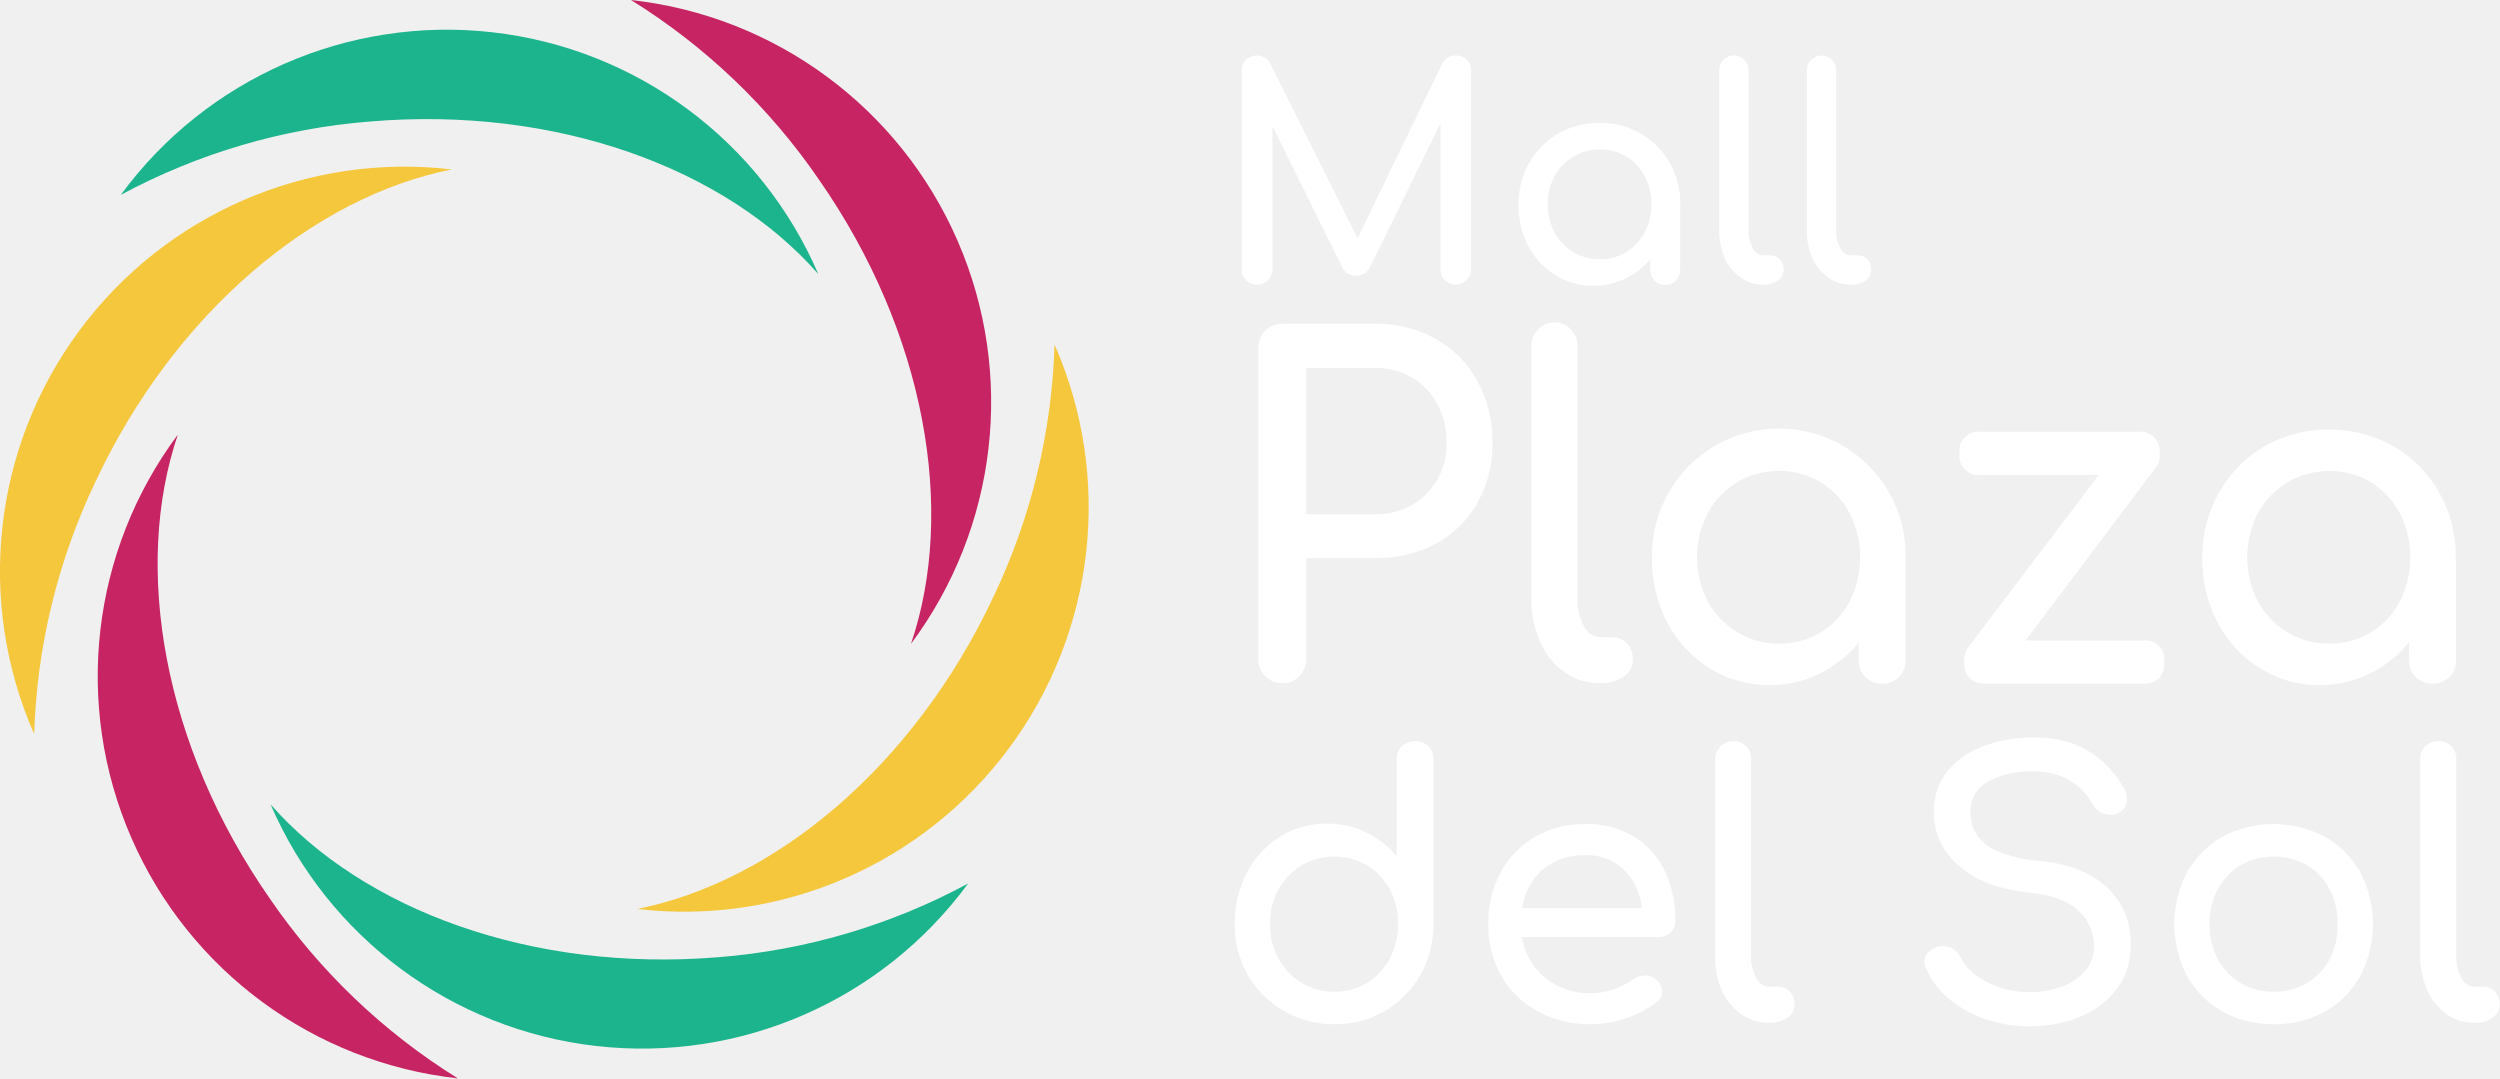
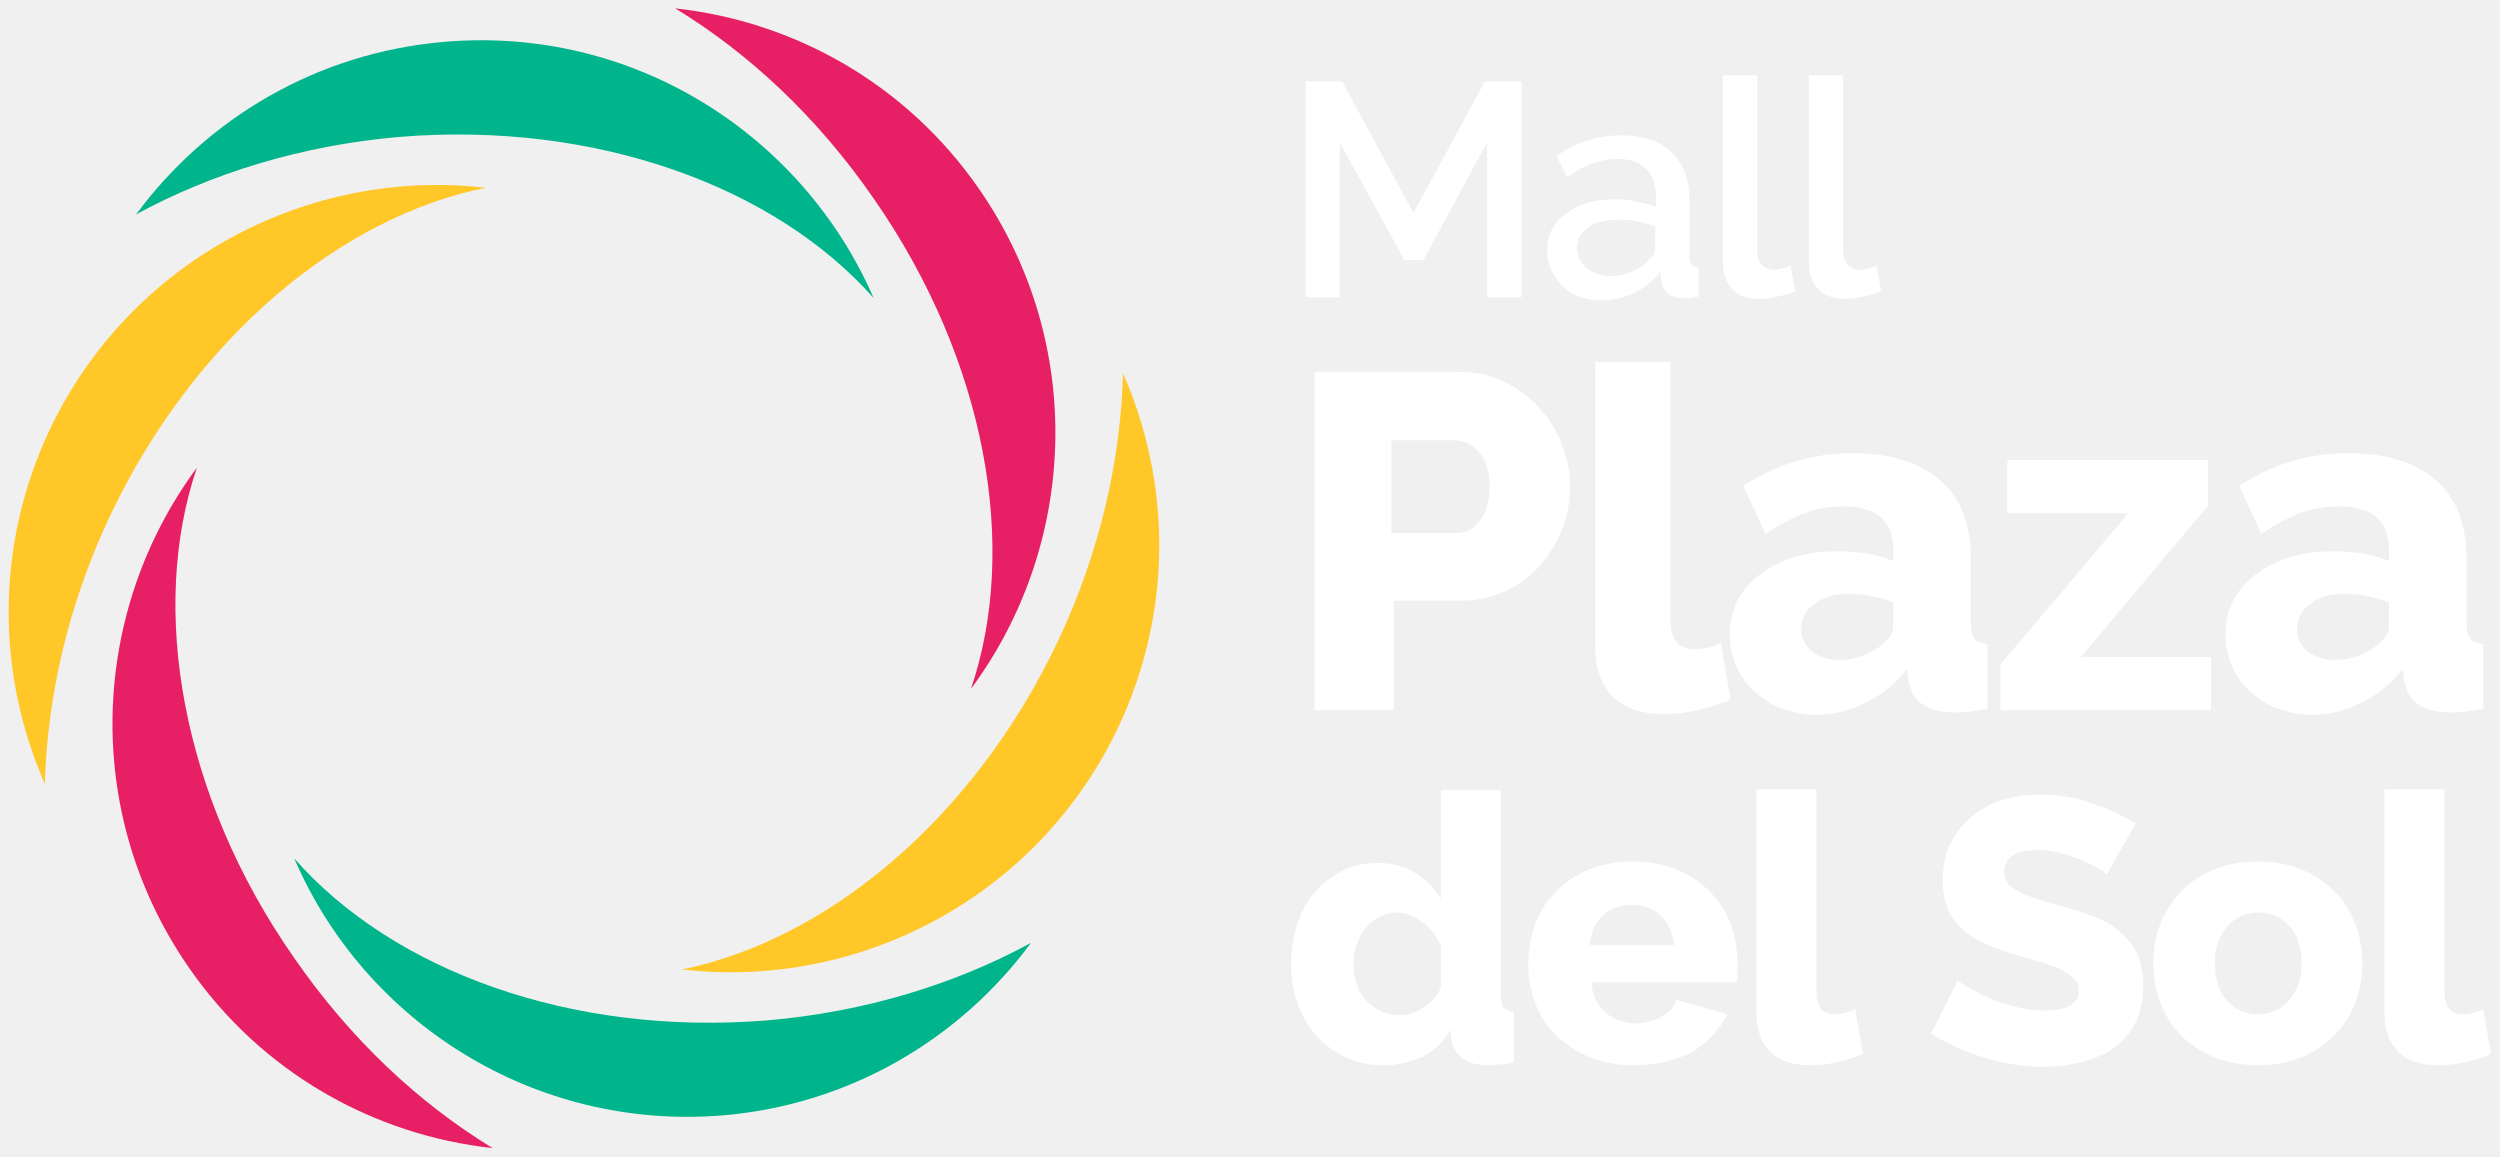
- <svg xmlns="http://www.w3.org/2000/svg" viewBox="0 0 347.37 149.84">
-   <defs>
-     <style>.cls-1{fill:#c72463;}.cls-2{fill:#1cb48d;}.cls-3{fill:#f5c73d;}.cls-4{fill:#fff;}</style>
-   </defs>
-   <g id="Capa_2" data-name="Capa 2">
-     <g id="Capa_1-2" data-name="Capa 1">
-       <path class="cls-1" d="M126.58,89.46A56.21,56.21,0,0,0,87.67,0a87.61,87.61,0,0,1,26.15,25C128.67,46.33,132.85,71,126.58,89.46Z" />
-       <path class="cls-2" d="M113.7,38.08a56.2,56.2,0,0,0-96.92-11A87.6,87.6,0,0,1,51.46,16.88C77.4,14.7,100.85,23.42,113.7,38.08Z" />
-       <path class="cls-3" d="M62.77,23.54A56.22,56.22,0,0,0,4.75,102a87.56,87.56,0,0,1,8.54-35.12C24.37,43.3,43.65,27.35,62.77,23.54Z" />
-       <path class="cls-1" d="M24.71,60.39a56.21,56.21,0,0,0,38.91,89.45,87.7,87.7,0,0,1-26.14-25C22.63,103.51,18.45,78.85,24.71,60.39Z" />
-       <path class="cls-2" d="M37.59,111.76a56.22,56.22,0,0,0,96.93,11A87.59,87.59,0,0,1,99.84,133C73.9,135.14,50.45,126.42,37.59,111.76Z" />
-       <path class="cls-3" d="M88.53,126.3a56.21,56.21,0,0,0,58-78.42A87.66,87.66,0,0,1,138,83C126.92,106.54,107.65,122.49,88.53,126.3Z" />
-       <path class="cls-4" d="M174.65,39.54a2.08,2.08,0,0,1-1.51-.61,2,2,0,0,1-.61-1.51V9.83a2,2,0,0,1,.61-1.53,2.15,2.15,0,0,1,3.38.55L189.28,34.4H188L200.4,8.85a2.15,2.15,0,0,1,3.38-.55,2,2,0,0,1,.62,1.53V37.42a2,2,0,0,1-.64,1.51,2.14,2.14,0,0,1-3,0,2,2,0,0,1-.61-1.51V15.7l.81-.21L190.3,37.25a2.12,2.12,0,0,1-1.84,1.06,2.05,2.05,0,0,1-2-1.26L176,15.9l.81-.2V37.42a2.08,2.08,0,0,1-2.11,2.12Z" />
-       <path class="cls-4" d="M221.43,39.7a9.85,9.85,0,0,1-5.34-1.49,10.58,10.58,0,0,1-3.73-4A12,12,0,0,1,211,28.41a11.27,11.27,0,0,1,1.49-5.79,11,11,0,0,1,4-4.05,11.18,11.18,0,0,1,5.73-1.49A11,11,0,0,1,232,22.62a11.37,11.37,0,0,1,1.48,5.79h-1.59a12,12,0,0,1-1.36,5.77,10.5,10.5,0,0,1-3.73,4A9.85,9.85,0,0,1,221.43,39.7Zm.82-3.67a6.89,6.89,0,0,0,3.7-1,7,7,0,0,0,2.57-2.73,8,8,0,0,0,.94-3.89,8,8,0,0,0-.94-3.93A7,7,0,0,0,226,21.75a7.33,7.33,0,0,0-7.39,0A7.14,7.14,0,0,0,216,24.48a8.44,8.44,0,0,0,0,7.82A7.14,7.14,0,0,0,218.56,35,7,7,0,0,0,222.25,36Zm9.13,3.55a2,2,0,0,1-1.49-.59,2,2,0,0,1-.59-1.49V31.26l.77-4.32,3.38,1.47V37.5a2,2,0,0,1-2.07,2.08Z" />
-       <path class="cls-4" d="M245,39.54a5.38,5.38,0,0,1-3.18-1,6.37,6.37,0,0,1-2.16-2.67,9.22,9.22,0,0,1-.78-3.89V9.75a2,2,0,1,1,4.08,0V32a4.87,4.87,0,0,0,.57,2.48,1.67,1.67,0,0,0,1.47,1h1a1.7,1.7,0,0,1,1.33.57,2.12,2.12,0,0,1,.51,1.47A1.75,1.75,0,0,1,247,39a3.26,3.26,0,0,1-2,.57Z" />
-       <path class="cls-4" d="M257.17,39.54a5.42,5.42,0,0,1-3.18-1,6.53,6.53,0,0,1-2.16-2.67,9.38,9.38,0,0,1-.77-3.89V9.75a2,2,0,1,1,4.07,0V32a4.87,4.87,0,0,0,.57,2.48,1.67,1.67,0,0,0,1.47,1h1a1.71,1.71,0,0,1,1.33.57,2.16,2.16,0,0,1,.5,1.47,1.74,1.74,0,0,1-.77,1.47,3.29,3.29,0,0,1-2,.57Z" />
-       <path class="cls-4" d="M178.17,94.93a3.28,3.28,0,0,1-3.32-3.32V48.3a3.19,3.19,0,0,1,1-2.4,3.3,3.3,0,0,1,2.36-.92H191a16.86,16.86,0,0,1,8.5,2.11,14.87,14.87,0,0,1,5.79,5.85,17.35,17.35,0,0,1,2.08,8.6,16.44,16.44,0,0,1-2.08,8.32,14.61,14.61,0,0,1-5.79,5.69,17.25,17.25,0,0,1-8.5,2H181.5v14a3.27,3.27,0,0,1-.93,2.36A3.19,3.19,0,0,1,178.17,94.93Zm3.33-23.47H191a10.31,10.31,0,0,0,5.18-1.28,9.37,9.37,0,0,0,3.52-3.52A10.16,10.16,0,0,0,201,61.54a11.11,11.11,0,0,0-1.28-5.4,9.65,9.65,0,0,0-3.52-3.68A9.85,9.85,0,0,0,191,51.12H181.5Z" />
-       <path class="cls-4" d="M222.37,94.93a8.45,8.45,0,0,1-5-1.53A10.23,10.23,0,0,1,214,89.21a14.55,14.55,0,0,1-1.21-6.11V48.17a3.2,3.2,0,1,1,6.39,0V83.1a7.61,7.61,0,0,0,.9,3.9,2.65,2.65,0,0,0,2.3,1.54H224a2.64,2.64,0,0,1,2.08.89,3.35,3.35,0,0,1,.8,2.3A2.76,2.76,0,0,1,225.63,94a5.18,5.18,0,0,1-3.13.89Z" />
-       <path class="cls-4" d="M245.91,95.19a15.38,15.38,0,0,1-8.38-2.34,16.53,16.53,0,0,1-5.85-6.33,18.81,18.81,0,0,1-2.14-9,17.72,17.72,0,0,1,2.33-9.08A17.34,17.34,0,0,1,238.2,62a17.63,17.63,0,0,1,24.25,6.37,17.81,17.81,0,0,1,2.33,9.08h-2.49a18.82,18.82,0,0,1-2.15,9,16.53,16.53,0,0,1-5.85,6.33A15.38,15.38,0,0,1,245.91,95.19Zm1.28-5.76A10.87,10.87,0,0,0,253,87.86a11.07,11.07,0,0,0,4-4.28,13.56,13.56,0,0,0,0-12.28A11.17,11.17,0,0,0,253,67a11.52,11.52,0,0,0-11.61,0,11.32,11.32,0,0,0-4.09,4.29,13.24,13.24,0,0,0,0,12.28,11.22,11.22,0,0,0,4.09,4.28A10.94,10.94,0,0,0,247.19,89.43ZM261.52,95a3.16,3.16,0,0,1-3.26-3.27V82l1.21-6.78,5.31,2.3V91.73A3.18,3.18,0,0,1,261.52,95Z" />
-       <path class="cls-4" d="M275.27,66a2.66,2.66,0,0,1-3-3,2.66,2.66,0,0,1,3-3h21.81a2.67,2.67,0,0,1,3,3,2.67,2.67,0,0,1-3,3Zm.64,29q-3,0-3-3t3-3h21.81a2.66,2.66,0,0,1,3,3c0,2-1,3-3,3Zm1.92-1.21-4.35-3.84,21.75-28.72L299.51,65Z" />
-       <path class="cls-4" d="M322.35,95.19A15.35,15.35,0,0,1,314,92.85a16.38,16.38,0,0,1-5.85-6.33,18.82,18.82,0,0,1-2.15-9,17.72,17.72,0,0,1,2.34-9.08A17.19,17.19,0,0,1,314.64,62a18.43,18.43,0,0,1,17.94,0,17.26,17.26,0,0,1,6.3,6.37,17.72,17.72,0,0,1,2.34,9.08h-2.5a18.81,18.81,0,0,1-2.14,9,16.53,16.53,0,0,1-5.85,6.33A15.4,15.4,0,0,1,322.35,95.19Zm1.28-5.76a10.89,10.89,0,0,0,5.82-1.57,11.15,11.15,0,0,0,4-4.28,13.56,13.56,0,0,0,0-12.28,11.25,11.25,0,0,0-4-4.29,11.52,11.52,0,0,0-11.61,0,11.42,11.42,0,0,0-4.1,4.29,13.32,13.32,0,0,0,0,12.28,11.32,11.32,0,0,0,4.1,4.28A10.91,10.91,0,0,0,323.63,89.43ZM338,95a3.18,3.18,0,0,1-3.26-3.27V82l1.22-6.78,5.31,2.3V91.73A3.18,3.18,0,0,1,338,95Z" />
-       <path class="cls-4" d="M185.39,142.31a13.69,13.69,0,0,1-7-1.83,13.54,13.54,0,0,1-5-5,14,14,0,0,1-1.83-7.12,14.76,14.76,0,0,1,1.68-7.09,13,13,0,0,1,4.58-5,12.08,12.08,0,0,1,6.57-1.83,12.22,12.22,0,0,1,5.46,1.23,12.4,12.4,0,0,1,4.21,3.33V105.53a2.46,2.46,0,0,1,.73-1.86,2.77,2.77,0,0,1,3.68,0,2.51,2.51,0,0,1,.7,1.86v22.85a14,14,0,0,1-1.83,7.12,13.48,13.48,0,0,1-12,6.81Zm0-4.51a8.52,8.52,0,0,0,7.72-4.61,10,10,0,0,0,1.15-4.81,9.83,9.83,0,0,0-1.15-4.81,8.8,8.8,0,0,0-3.16-3.33,9,9,0,0,0-9.09,0,8.85,8.85,0,0,0-3.21,3.33,9.63,9.63,0,0,0-1.18,4.81,9.79,9.79,0,0,0,1.18,4.81,8.67,8.67,0,0,0,7.74,4.61Z" />
-       <path class="cls-4" d="M221.07,142.31a15,15,0,0,1-7.39-1.78,13,13,0,0,1-5.06-4.91,14,14,0,0,1-1.83-7.19,14.77,14.77,0,0,1,1.73-7.24,12.61,12.61,0,0,1,4.78-4.91,13.67,13.67,0,0,1,7-1.78,12.49,12.49,0,0,1,6.72,1.73,11.22,11.22,0,0,1,4.28,4.76,15.69,15.69,0,0,1,1.48,7,2.13,2.13,0,0,1-.65,1.58,2.3,2.3,0,0,1-1.66.62H210.3v-4h20l-2.05,1.4a10.77,10.77,0,0,0-1-4.49,7.65,7.65,0,0,0-2.71-3.13,7.58,7.58,0,0,0-4.26-1.15,9.21,9.21,0,0,0-4.89,1.25,8.12,8.12,0,0,0-3.08,3.43,11.26,11.26,0,0,0-1,4.94,9.61,9.61,0,0,0,1.25,4.91,9.14,9.14,0,0,0,3.46,3.41,10,10,0,0,0,5.06,1.25,9.64,9.64,0,0,0,3.19-.57,10.21,10.21,0,0,0,2.63-1.33,2.84,2.84,0,0,1,1.63-.58,2.19,2.19,0,0,1,1.52.53,2.4,2.4,0,0,1,.91,1.65,1.81,1.81,0,0,1-.81,1.56,13.81,13.81,0,0,1-4.23,2.2A15.11,15.11,0,0,1,221.07,142.31Z" />
-       <path class="cls-4" d="M245.83,142.11a6.63,6.63,0,0,1-3.91-1.2,8,8,0,0,1-2.66-3.28,11.47,11.47,0,0,1-.95-4.79V105.48a2.55,2.55,0,0,1,4.31-1.81,2.44,2.44,0,0,1,.7,1.81v27.36a6,6,0,0,0,.71,3.06,2,2,0,0,0,1.8,1.2h1.25a2.11,2.11,0,0,1,1.63.7,2.61,2.61,0,0,1,.63,1.81,2.16,2.16,0,0,1-1,1.8,4,4,0,0,1-2.46.7Z" />
-       <path class="cls-4" d="M282,142.61a18.6,18.6,0,0,1-6.11-1,15.81,15.81,0,0,1-5.06-2.8,11.1,11.1,0,0,1-3.16-4.16,2,2,0,0,1,0-2,2.75,2.75,0,0,1,3.55-.88,3.08,3.08,0,0,1,1.33,1.43,6.42,6.42,0,0,0,2,2.31,11.33,11.33,0,0,0,3.33,1.7,13.42,13.42,0,0,0,8.55-.1,7.92,7.92,0,0,0,3.28-2.18,5.14,5.14,0,0,0,1.26-3.53,6.63,6.63,0,0,0-2.08-4.76c-1.39-1.41-3.67-2.27-6.85-2.61q-6.21-.6-9.77-3.66a9.6,9.6,0,0,1-3.56-7.57,8.66,8.66,0,0,1,1.86-5.61,11.43,11.43,0,0,1,5-3.51,20,20,0,0,1,7.1-1.2,15.17,15.17,0,0,1,5.33.85,12.81,12.81,0,0,1,4,2.36,15.34,15.34,0,0,1,2.95,3.56,3.12,3.12,0,0,1,.58,2.08,2,2,0,0,1-1,1.52,2.29,2.29,0,0,1-2.05.25,2.79,2.79,0,0,1-1.66-1.3,8.79,8.79,0,0,0-1.95-2.45,8.56,8.56,0,0,0-2.71-1.58,10.32,10.32,0,0,0-3.65-.58,12.11,12.11,0,0,0-6.22,1.38,4.71,4.71,0,0,0-2.51,4.38,5.78,5.78,0,0,0,.78,2.89,6.24,6.24,0,0,0,2.86,2.38,18.63,18.63,0,0,0,6,1.4q6,.6,9.29,3.63a10.29,10.29,0,0,1,3.34,8,10.05,10.05,0,0,1-1.18,5,10.9,10.9,0,0,1-3.16,3.53,14.11,14.11,0,0,1-4.51,2.13A19.43,19.43,0,0,1,282,142.61Z" />
-       <path class="cls-4" d="M315.94,142.31a14.11,14.11,0,0,1-7.16-1.78,12.81,12.81,0,0,1-4.89-4.91,15.51,15.51,0,0,1,0-14.43,12.81,12.81,0,0,1,4.89-4.91,15.21,15.21,0,0,1,14.28,0,12.88,12.88,0,0,1,4.89,4.91,15.59,15.59,0,0,1,0,14.43,12.67,12.67,0,0,1-4.86,4.91A14.13,14.13,0,0,1,315.94,142.31Zm0-4.51a8.78,8.78,0,0,0,4.61-1.2,8.41,8.41,0,0,0,3.14-3.31,10.13,10.13,0,0,0,1.12-4.86,10.31,10.31,0,0,0-1.12-4.89,8.4,8.4,0,0,0-3.14-3.33,9.46,9.46,0,0,0-9.22,0,8.49,8.49,0,0,0-3.15,3.33,10.1,10.1,0,0,0-1.16,4.89,9.92,9.92,0,0,0,1.16,4.86,8.51,8.51,0,0,0,3.15,3.31A8.83,8.83,0,0,0,315.94,137.8Z" />
-       <path class="cls-4" d="M343.86,142.11a6.61,6.61,0,0,1-3.91-1.2,8,8,0,0,1-2.66-3.28,11.47,11.47,0,0,1-1-4.79V105.48a2.44,2.44,0,0,1,.7-1.81,2.68,2.68,0,0,1,3.61,0,2.44,2.44,0,0,1,.7,1.81v27.36a6,6,0,0,0,.7,3.06,2.07,2.07,0,0,0,1.81,1.2h1.25a2.11,2.11,0,0,1,1.63.7,2.61,2.61,0,0,1,.63,1.81,2.15,2.15,0,0,1-1,1.8,4,4,0,0,1-2.45.7Z" />
+ <svg xmlns="http://www.w3.org/2000/svg" version="1.1" id="Capa_1" x="0px" y="0px" viewBox="0 0 328.8 152.1" style="enable-background:new 0 0 328.8 152.1;" xml:space="preserve">
+   <style type="text/css">
+ 	.st0{fill:#E71F65;}
+ 	.st1{fill:#00B48B;}
+ 	.st2{fill:#FFC727;}
+ 	.st3{fill:#FFFFFF;}
+ </style>
+   <g id="nuevo">
+     <g>
+       <path class="st0" d="M127.7,90.6c14-18.9,15.2-45.3,1.1-65.7c-9.6-13.9-24.4-22.1-40-23.8c9.7,5.9,18.7,14.3,26.1,25    C129.8,47.5,134,72.1,127.7,90.6z" />
+       <path class="st1" d="M114.9,39.2C105.5,17.6,83.2,3.4,58.5,5.5C41.7,6.9,27.2,15.6,17.9,28.2c9.9-5.4,21.8-9.1,34.7-10.2    C78.5,15.9,102,24.6,114.9,39.2z" />
+       <path class="st2" d="M63.9,24.7C40.6,22,17.1,34.2,6.5,56.6c-7.2,15.3-6.9,32.2-0.6,46.5c0.3-11.3,3-23.4,8.5-35.1    C25.5,44.5,44.8,28.5,63.9,24.7z" />
+       <path class="st0" d="M25.9,61.5c-14,18.9-15.2,45.3-1.1,65.7c9.6,13.9,24.4,22.1,40,23.8c-9.7-5.9-18.7-14.3-26.1-25    C23.8,104.7,19.6,80,25.9,61.5z" />
+       <path class="st1" d="M38.7,112.9c9.3,21.6,31.6,35.8,56.3,33.8c16.8-1.4,31.3-10.1,40.6-22.7c-9.9,5.4-21.8,9.1-34.7,10.2    C75,136.3,51.6,127.6,38.7,112.9z" />
+       <path class="st2" d="M89.7,127.5c23.3,2.7,46.8-9.5,57.4-31.9c7.2-15.3,6.9-32.2,0.6-46.5c-0.3,11.3-3,23.4-8.5,35.1    C128.1,107.7,108.8,123.6,89.7,127.5z" />
+     </g>
+     <g>
+       <path class="st3" d="M195.6,39.1V18.7l-8.4,15.5h-2.5l-8.5-15.5v20.4h-4.5V10.7h4.8l9.4,17.3l9.4-17.3h4.8v28.4H195.6z" />
+       <path class="st3" d="M210.5,39.5c-1,0-2-0.2-2.8-0.5c-0.9-0.3-1.6-0.8-2.2-1.4c-0.6-0.6-1.1-1.3-1.5-2.1s-0.5-1.7-0.5-2.6    c0-1,0.2-1.9,0.6-2.7c0.4-0.8,1-1.5,1.8-2.1c0.8-0.6,1.7-1,2.8-1.4c1.1-0.3,2.3-0.5,3.6-0.5c1,0,2,0.1,2.9,0.3    c1,0.2,1.8,0.4,2.6,0.7v-1.4c0-1.5-0.4-2.7-1.3-3.6s-2.1-1.3-3.8-1.3c-1.1,0-2.2,0.2-3.3,0.6c-1.1,0.4-2.2,1-3.3,1.8l-1.4-2.8    c2.7-1.8,5.5-2.7,8.4-2.7c2.9,0,5.1,0.7,6.7,2.2c1.6,1.5,2.4,3.6,2.4,6.3v7.5c0,0.9,0.4,1.4,1.2,1.4v3.8c-0.4,0.1-0.8,0.1-1.1,0.2    c-0.3,0-0.6,0-0.9,0c-0.9,0-1.5-0.2-2-0.6c-0.5-0.4-0.8-1-0.9-1.6l-0.1-1.3c-0.9,1.2-2.1,2.2-3.5,2.8    C213.6,39.2,212.1,39.5,210.5,39.5z M211.7,36.3c1.1,0,2.1-0.2,3-0.6s1.7-0.9,2.2-1.6c0.6-0.5,0.8-1,0.8-1.5v-2.8    c-0.7-0.3-1.5-0.5-2.4-0.7c-0.8-0.2-1.7-0.2-2.5-0.2c-1.6,0-2.9,0.3-3.9,1c-1,0.7-1.5,1.6-1.5,2.7c0,1,0.4,1.9,1.2,2.6    C209.5,35.9,210.5,36.3,211.7,36.3z" />
+       <path class="st3" d="M226.7,9.9h4.4v23.1c0,0.8,0.2,1.4,0.6,1.8s1,0.7,1.7,0.7c0.3,0,0.6-0.1,1-0.2c0.4-0.1,0.8-0.2,1.1-0.4    l0.6,3.4c-0.6,0.3-1.4,0.5-2.3,0.7c-0.9,0.2-1.7,0.3-2.4,0.3c-1.5,0-2.7-0.4-3.5-1.2s-1.3-2-1.3-3.5V9.9z" />
+       <path class="st3" d="M238,9.9h4.4v23.1c0,0.8,0.2,1.4,0.6,1.8s1,0.7,1.7,0.7c0.3,0,0.6-0.1,1-0.2c0.4-0.1,0.8-0.2,1.1-0.4l0.6,3.4    c-0.6,0.3-1.4,0.5-2.3,0.7c-0.9,0.2-1.7,0.3-2.4,0.3c-1.5,0-2.7-0.4-3.5-1.2s-1.3-2-1.3-3.5V9.9z" />
+       <path class="st3" d="M172.9,93.4V48.9h19c2.1,0,4.1,0.4,5.9,1.3s3.3,2,4.6,3.4c1.3,1.4,2.3,3,3,4.8c0.7,1.8,1.1,3.6,1.1,5.5    c0,2-0.3,3.8-1,5.6s-1.7,3.4-2.9,4.8s-2.7,2.5-4.5,3.4c-1.8,0.8-3.7,1.3-5.8,1.3h-9v14.4H172.9z M183.1,70.1h8.4    c1.2,0,2.3-0.5,3.1-1.6c0.9-1,1.3-2.6,1.3-4.6c0-1-0.1-1.9-0.4-2.7c-0.3-0.8-0.6-1.4-1.1-1.9c-0.5-0.5-1-0.9-1.6-1.1    c-0.6-0.2-1.2-0.3-1.8-0.3h-8V70.1z" />
+       <path class="st3" d="M209.7,47.6h10v34c0,2.5,1.1,3.8,3.2,3.8c0.5,0,1.1-0.1,1.7-0.2c0.6-0.1,1.2-0.4,1.7-0.7l1.3,7.5    c-1.3,0.6-2.7,1-4.3,1.4s-3.2,0.5-4.6,0.5c-2.9,0-5.1-0.8-6.6-2.3c-1.5-1.5-2.3-3.7-2.3-6.5V47.6z" />
+       <path class="st3" d="M238.9,94c-1.6,0-3.1-0.3-4.5-0.8c-1.4-0.5-2.6-1.3-3.6-2.2c-1-0.9-1.8-2-2.4-3.3c-0.6-1.3-0.9-2.7-0.9-4.2    c0-1.6,0.3-3.1,1-4.5c0.7-1.3,1.7-2.5,2.9-3.4c1.3-1,2.7-1.7,4.5-2.3c1.7-0.5,3.6-0.8,5.7-0.8c1.4,0,2.7,0.1,4,0.3    c1.3,0.2,2.4,0.6,3.4,1v-1.5c0-3.8-2.2-5.7-6.6-5.7c-1.8,0-3.5,0.3-5.1,0.9c-1.6,0.6-3.3,1.5-5.1,2.7l-2.9-6.3    c2.2-1.4,4.4-2.5,6.8-3.2c2.3-0.7,4.8-1.1,7.5-1.1c5,0,8.8,1.2,11.5,3.5c2.7,2.3,4.1,5.8,4.1,10.3v8.5c0,1,0.2,1.7,0.5,2.1    c0.3,0.4,0.9,0.6,1.7,0.7v8.5c-0.9,0.2-1.7,0.3-2.4,0.4c-0.7,0.1-1.4,0.1-1.9,0.1c-1.9,0-3.3-0.4-4.3-1.1c-1-0.7-1.6-1.8-1.8-3.1    l-0.2-1.5c-1.5,1.9-3.2,3.3-5.2,4.3C243.3,93.5,241.2,94,238.9,94z M241.9,86.8c1.1,0,2.1-0.2,3.2-0.6c1-0.4,1.9-0.9,2.5-1.5    c1-0.8,1.4-1.5,1.4-2.4v-3.1c-0.9-0.3-1.8-0.6-2.9-0.8c-1-0.2-2-0.3-2.9-0.3c-1.8,0-3.4,0.4-4.5,1.3c-1.2,0.8-1.8,1.9-1.8,3.3    c0,1.2,0.5,2.2,1.4,3C239.3,86.4,240.4,86.8,241.9,86.8z" />
+       <path class="st3" d="M263.1,87.4l16.8-19.9H264v-7h26.4v6l-16.7,19.9h17.1v7h-27.7V87.4z" />
+       <path class="st3" d="M304.1,94c-1.6,0-3.1-0.3-4.5-0.8c-1.4-0.5-2.6-1.3-3.6-2.2c-1-0.9-1.8-2-2.4-3.3c-0.6-1.3-0.9-2.7-0.9-4.2    c0-1.6,0.3-3.1,1-4.5c0.7-1.3,1.7-2.5,2.9-3.4c1.3-1,2.7-1.7,4.5-2.3c1.7-0.5,3.6-0.8,5.7-0.8c1.4,0,2.7,0.1,4,0.3    c1.3,0.2,2.4,0.6,3.4,1v-1.5c0-3.8-2.2-5.7-6.6-5.7c-1.8,0-3.5,0.3-5.1,0.9c-1.6,0.6-3.3,1.5-5.1,2.7l-2.9-6.3    c2.2-1.4,4.4-2.5,6.8-3.2c2.3-0.7,4.8-1.1,7.5-1.1c5,0,8.8,1.2,11.5,3.5c2.7,2.3,4.1,5.8,4.1,10.3v8.5c0,1,0.2,1.7,0.5,2.1    c0.3,0.4,0.9,0.6,1.7,0.7v8.5c-0.9,0.2-1.7,0.3-2.4,0.4c-0.7,0.1-1.4,0.1-1.9,0.1c-1.9,0-3.3-0.4-4.3-1.1c-1-0.7-1.6-1.8-1.8-3.1    l-0.2-1.5c-1.5,1.9-3.2,3.3-5.2,4.3C308.5,93.5,306.4,94,304.1,94z M307.1,86.8c1.1,0,2.1-0.2,3.2-0.6c1-0.4,1.9-0.9,2.5-1.5    c1-0.8,1.4-1.5,1.4-2.4v-3.1c-0.9-0.3-1.8-0.6-2.9-0.8c-1-0.2-2-0.3-2.9-0.3c-1.8,0-3.4,0.4-4.5,1.3c-1.2,0.8-1.8,1.9-1.8,3.3    c0,1.2,0.5,2.2,1.4,3C304.5,86.4,305.6,86.8,307.1,86.8z" />
+       <path class="st3" d="M182,140.1c-1.8,0-3.4-0.3-4.9-1c-1.5-0.7-2.8-1.6-3.9-2.8c-1.1-1.2-1.9-2.6-2.5-4.2    c-0.6-1.6-0.9-3.4-0.9-5.3c0-1.9,0.3-3.6,0.8-5.3c0.6-1.6,1.3-3.1,2.4-4.2c1-1.2,2.2-2.1,3.6-2.8s2.9-1,4.6-1    c1.8,0,3.4,0.4,4.9,1.3c1.5,0.9,2.6,2,3.4,3.4v-14.3h7.9v27c0,0.8,0.1,1.3,0.4,1.6c0.2,0.3,0.7,0.5,1.3,0.6v6.6    c-0.7,0.2-1.3,0.3-1.9,0.3c-0.5,0-1,0.1-1.5,0.1c-1.4,0-2.5-0.3-3.3-0.9c-0.9-0.6-1.3-1.4-1.5-2.5l-0.1-1.3    c-0.9,1.6-2.2,2.8-3.7,3.6C185.4,139.7,183.8,140.1,182,140.1z M184.1,133.5c1.1,0,2.1-0.3,3.1-1c1-0.6,1.8-1.5,2.3-2.6v-5.4    c-0.5-1.3-1.3-2.4-2.4-3.2c-1.1-0.8-2.2-1.3-3.4-1.3c-0.9,0-1.6,0.2-2.3,0.6c-0.7,0.4-1.3,0.9-1.8,1.5c-0.5,0.6-0.9,1.3-1.2,2.2    c-0.3,0.8-0.4,1.7-0.4,2.6c0,1,0.2,1.8,0.5,2.7s0.7,1.5,1.3,2.1s1.2,1,2,1.4C182.4,133.3,183.2,133.5,184.1,133.5z" />
+       <path class="st3" d="M214.8,140.1c-2.2,0-4.1-0.4-5.8-1.1c-1.7-0.7-3.2-1.7-4.4-2.9c-1.2-1.2-2.1-2.6-2.7-4.2s-0.9-3.3-0.9-5    c0-1.9,0.3-3.6,0.9-5.3c0.6-1.7,1.5-3.1,2.7-4.3c1.2-1.2,2.6-2.2,4.3-2.9s3.7-1.1,5.9-1.1c2.2,0,4.1,0.4,5.8,1.1s3.1,1.7,4.3,2.9    c1.2,1.2,2.1,2.6,2.7,4.2c0.6,1.6,0.9,3.3,0.9,5.1c0,0.5,0,0.9,0,1.4c0,0.4-0.1,0.8-0.1,1.2h-19.1c0.1,1.7,0.8,3.1,1.9,4    c1.1,0.9,2.4,1.4,3.9,1.4c1.1,0,2.3-0.3,3.3-0.8c1.1-0.6,1.8-1.3,2.1-2.3l6.7,1.9c-1,2-2.6,3.7-4.7,5    C220.3,139.5,217.7,140.1,214.8,140.1z M220.2,124.3c-0.2-1.6-0.8-2.9-1.8-3.9c-1-0.9-2.3-1.4-3.8-1.4c-1.5,0-2.8,0.5-3.8,1.4    c-1,1-1.6,2.3-1.7,3.9H220.2z" />
+       <path class="st3" d="M231,103.8h7.9v26.7c0,2,0.8,2.9,2.5,2.9c0.4,0,0.8-0.1,1.3-0.2c0.5-0.1,0.9-0.3,1.3-0.5l1,5.9    c-1,0.5-2.1,0.8-3.4,1.1c-1.3,0.3-2.5,0.4-3.6,0.4c-2.3,0-4-0.6-5.2-1.8c-1.2-1.2-1.8-2.9-1.8-5.1V103.8z" />
+       <path class="st3" d="M277.1,115c-0.1-0.1-0.4-0.4-1-0.7c-0.6-0.4-1.3-0.7-2.2-1.1s-1.8-0.7-2.9-1s-2.1-0.4-3.1-0.4    c-2.9,0-4.3,1-4.3,2.9c0,0.6,0.2,1.1,0.5,1.5c0.3,0.4,0.8,0.7,1.4,1.1c0.6,0.3,1.4,0.6,2.3,0.9c0.9,0.3,2,0.6,3.2,0.9    c1.7,0.5,3.2,1,4.5,1.5c1.3,0.5,2.5,1.2,3.4,2c0.9,0.8,1.7,1.8,2.2,2.9s0.8,2.5,0.8,4.1c0,2-0.4,3.6-1.1,5s-1.7,2.5-2.9,3.3    c-1.2,0.8-2.6,1.4-4.2,1.8c-1.6,0.4-3.2,0.6-4.9,0.6c-1.3,0-2.6-0.1-3.9-0.3c-1.3-0.2-2.7-0.5-3.9-0.9c-1.3-0.4-2.5-0.8-3.7-1.4    c-1.2-0.5-2.3-1.1-3.3-1.8l3.5-7c0.1,0.2,0.6,0.5,1.3,0.9c0.7,0.5,1.6,0.9,2.7,1.4c1.1,0.5,2.3,0.9,3.6,1.2c1.3,0.4,2.6,0.5,4,0.5    c2.8,0,4.3-0.9,4.3-2.6c0-0.7-0.2-1.2-0.6-1.6c-0.4-0.4-1-0.8-1.8-1.2c-0.8-0.3-1.6-0.7-2.7-1s-2.2-0.6-3.4-1    c-1.6-0.5-3-1-4.2-1.6s-2.2-1.2-2.9-2c-0.8-0.8-1.3-1.6-1.7-2.6c-0.4-1-0.6-2.1-0.6-3.4c0-1.8,0.3-3.5,1-4.9    c0.7-1.4,1.6-2.6,2.8-3.6c1.2-1,2.5-1.7,4.1-2.2c1.6-0.5,3.2-0.7,4.9-0.7c1.2,0,2.4,0.1,3.6,0.3c1.2,0.2,2.3,0.5,3.4,0.9    c1.1,0.4,2.1,0.8,3,1.2c0.9,0.5,1.8,0.9,2.6,1.4L277.1,115z" />
+       <path class="st3" d="M297,140.1c-2.2,0-4.2-0.4-5.9-1.1c-1.7-0.7-3.2-1.7-4.3-2.9c-1.2-1.2-2.1-2.7-2.7-4.3    c-0.6-1.6-0.9-3.3-0.9-5.1s0.3-3.5,0.9-5.1c0.6-1.6,1.5-3,2.7-4.3s2.6-2.2,4.3-2.9c1.7-0.7,3.7-1.1,5.9-1.1c2.2,0,4.1,0.4,5.8,1.1    c1.7,0.7,3.1,1.7,4.3,2.9s2.1,2.7,2.7,4.3c0.6,1.6,0.9,3.3,0.9,5.1s-0.3,3.5-0.9,5.1c-0.6,1.6-1.5,3-2.7,4.3    c-1.2,1.2-2.6,2.2-4.3,2.9C301.2,139.7,299.2,140.1,297,140.1z M291.3,126.7c0,2,0.5,3.7,1.6,4.9c1.1,1.2,2.5,1.8,4.1,1.8    c0.8,0,1.6-0.2,2.3-0.5c0.7-0.3,1.3-0.8,1.8-1.4s0.9-1.3,1.2-2.1c0.3-0.8,0.4-1.7,0.4-2.7c0-2-0.5-3.7-1.6-4.9    c-1.1-1.2-2.4-1.8-4.1-1.8c-0.8,0-1.6,0.2-2.3,0.5c-0.7,0.3-1.3,0.8-1.8,1.4c-0.5,0.6-0.9,1.3-1.2,2.1    C291.4,124.8,291.3,125.8,291.3,126.7z" />
+       <path class="st3" d="M313.6,103.8h7.9v26.7c0,2,0.8,2.9,2.5,2.9c0.4,0,0.8-0.1,1.3-0.2c0.5-0.1,0.9-0.3,1.3-0.5l1,5.9    c-1,0.5-2.1,0.8-3.4,1.1c-1.3,0.3-2.5,0.4-3.6,0.4c-2.3,0-4-0.6-5.2-1.8c-1.2-1.2-1.8-2.9-1.8-5.1V103.8z" />
    </g>
  </g>
</svg>
